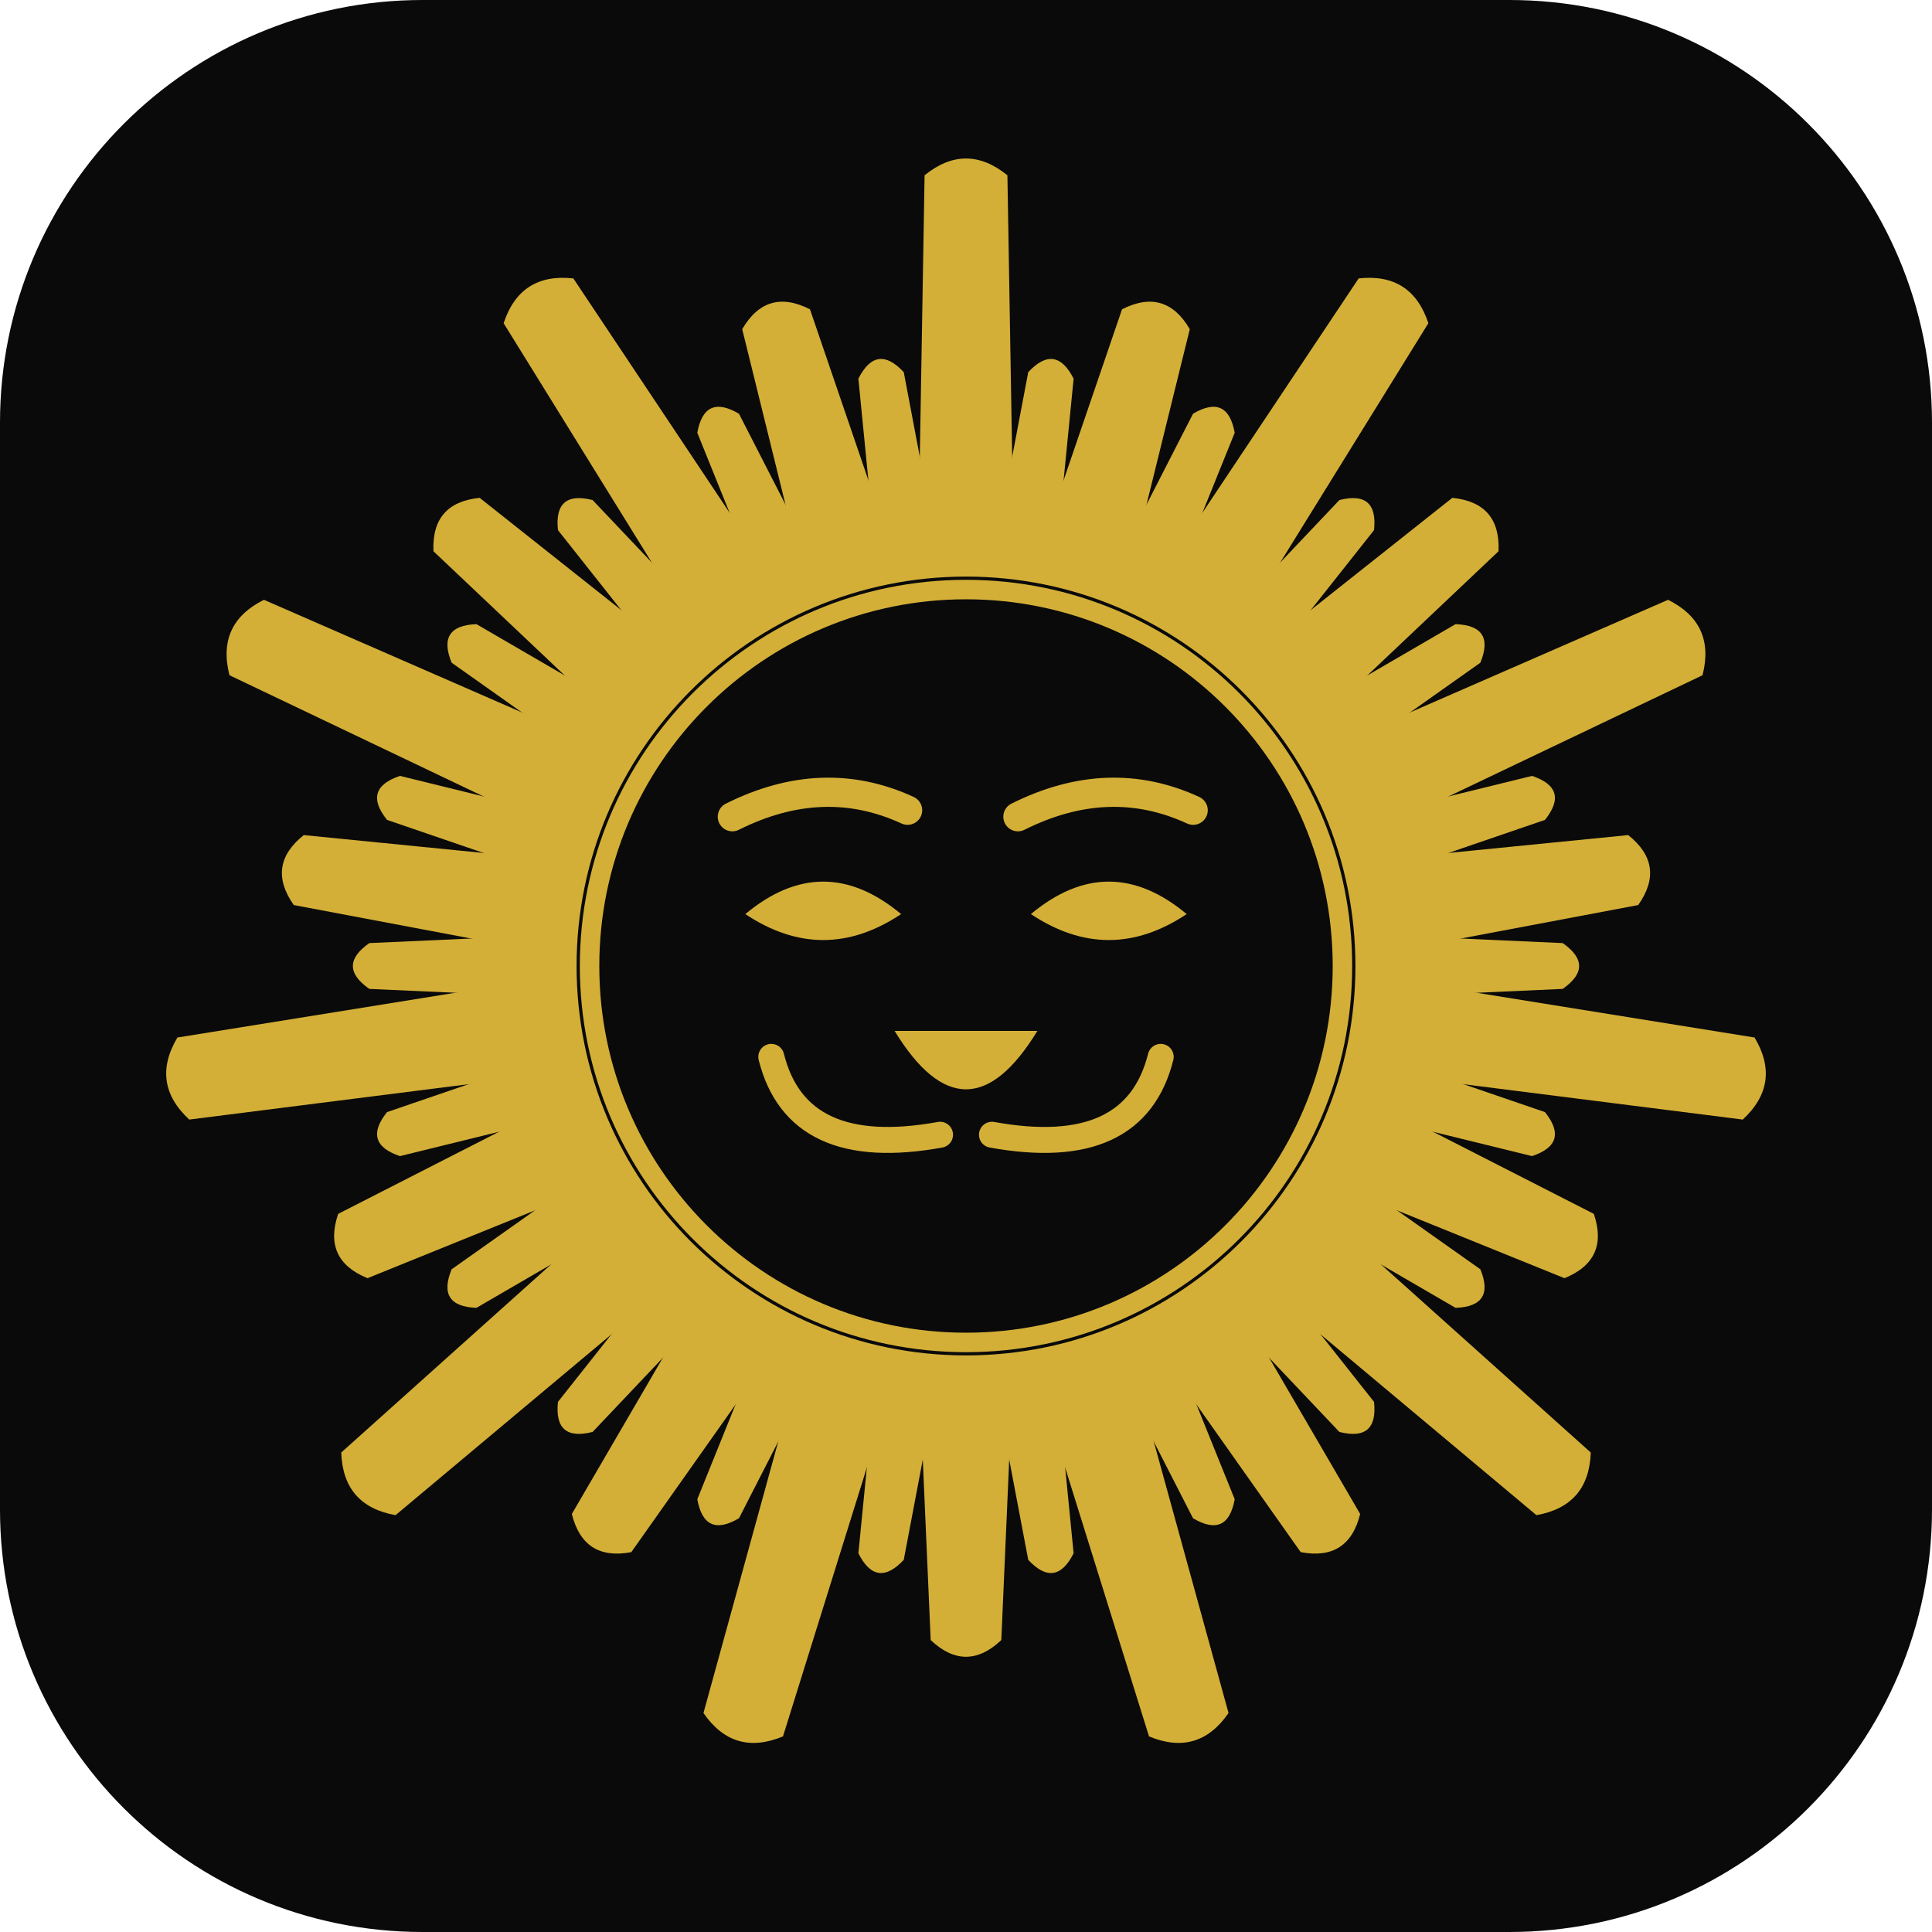
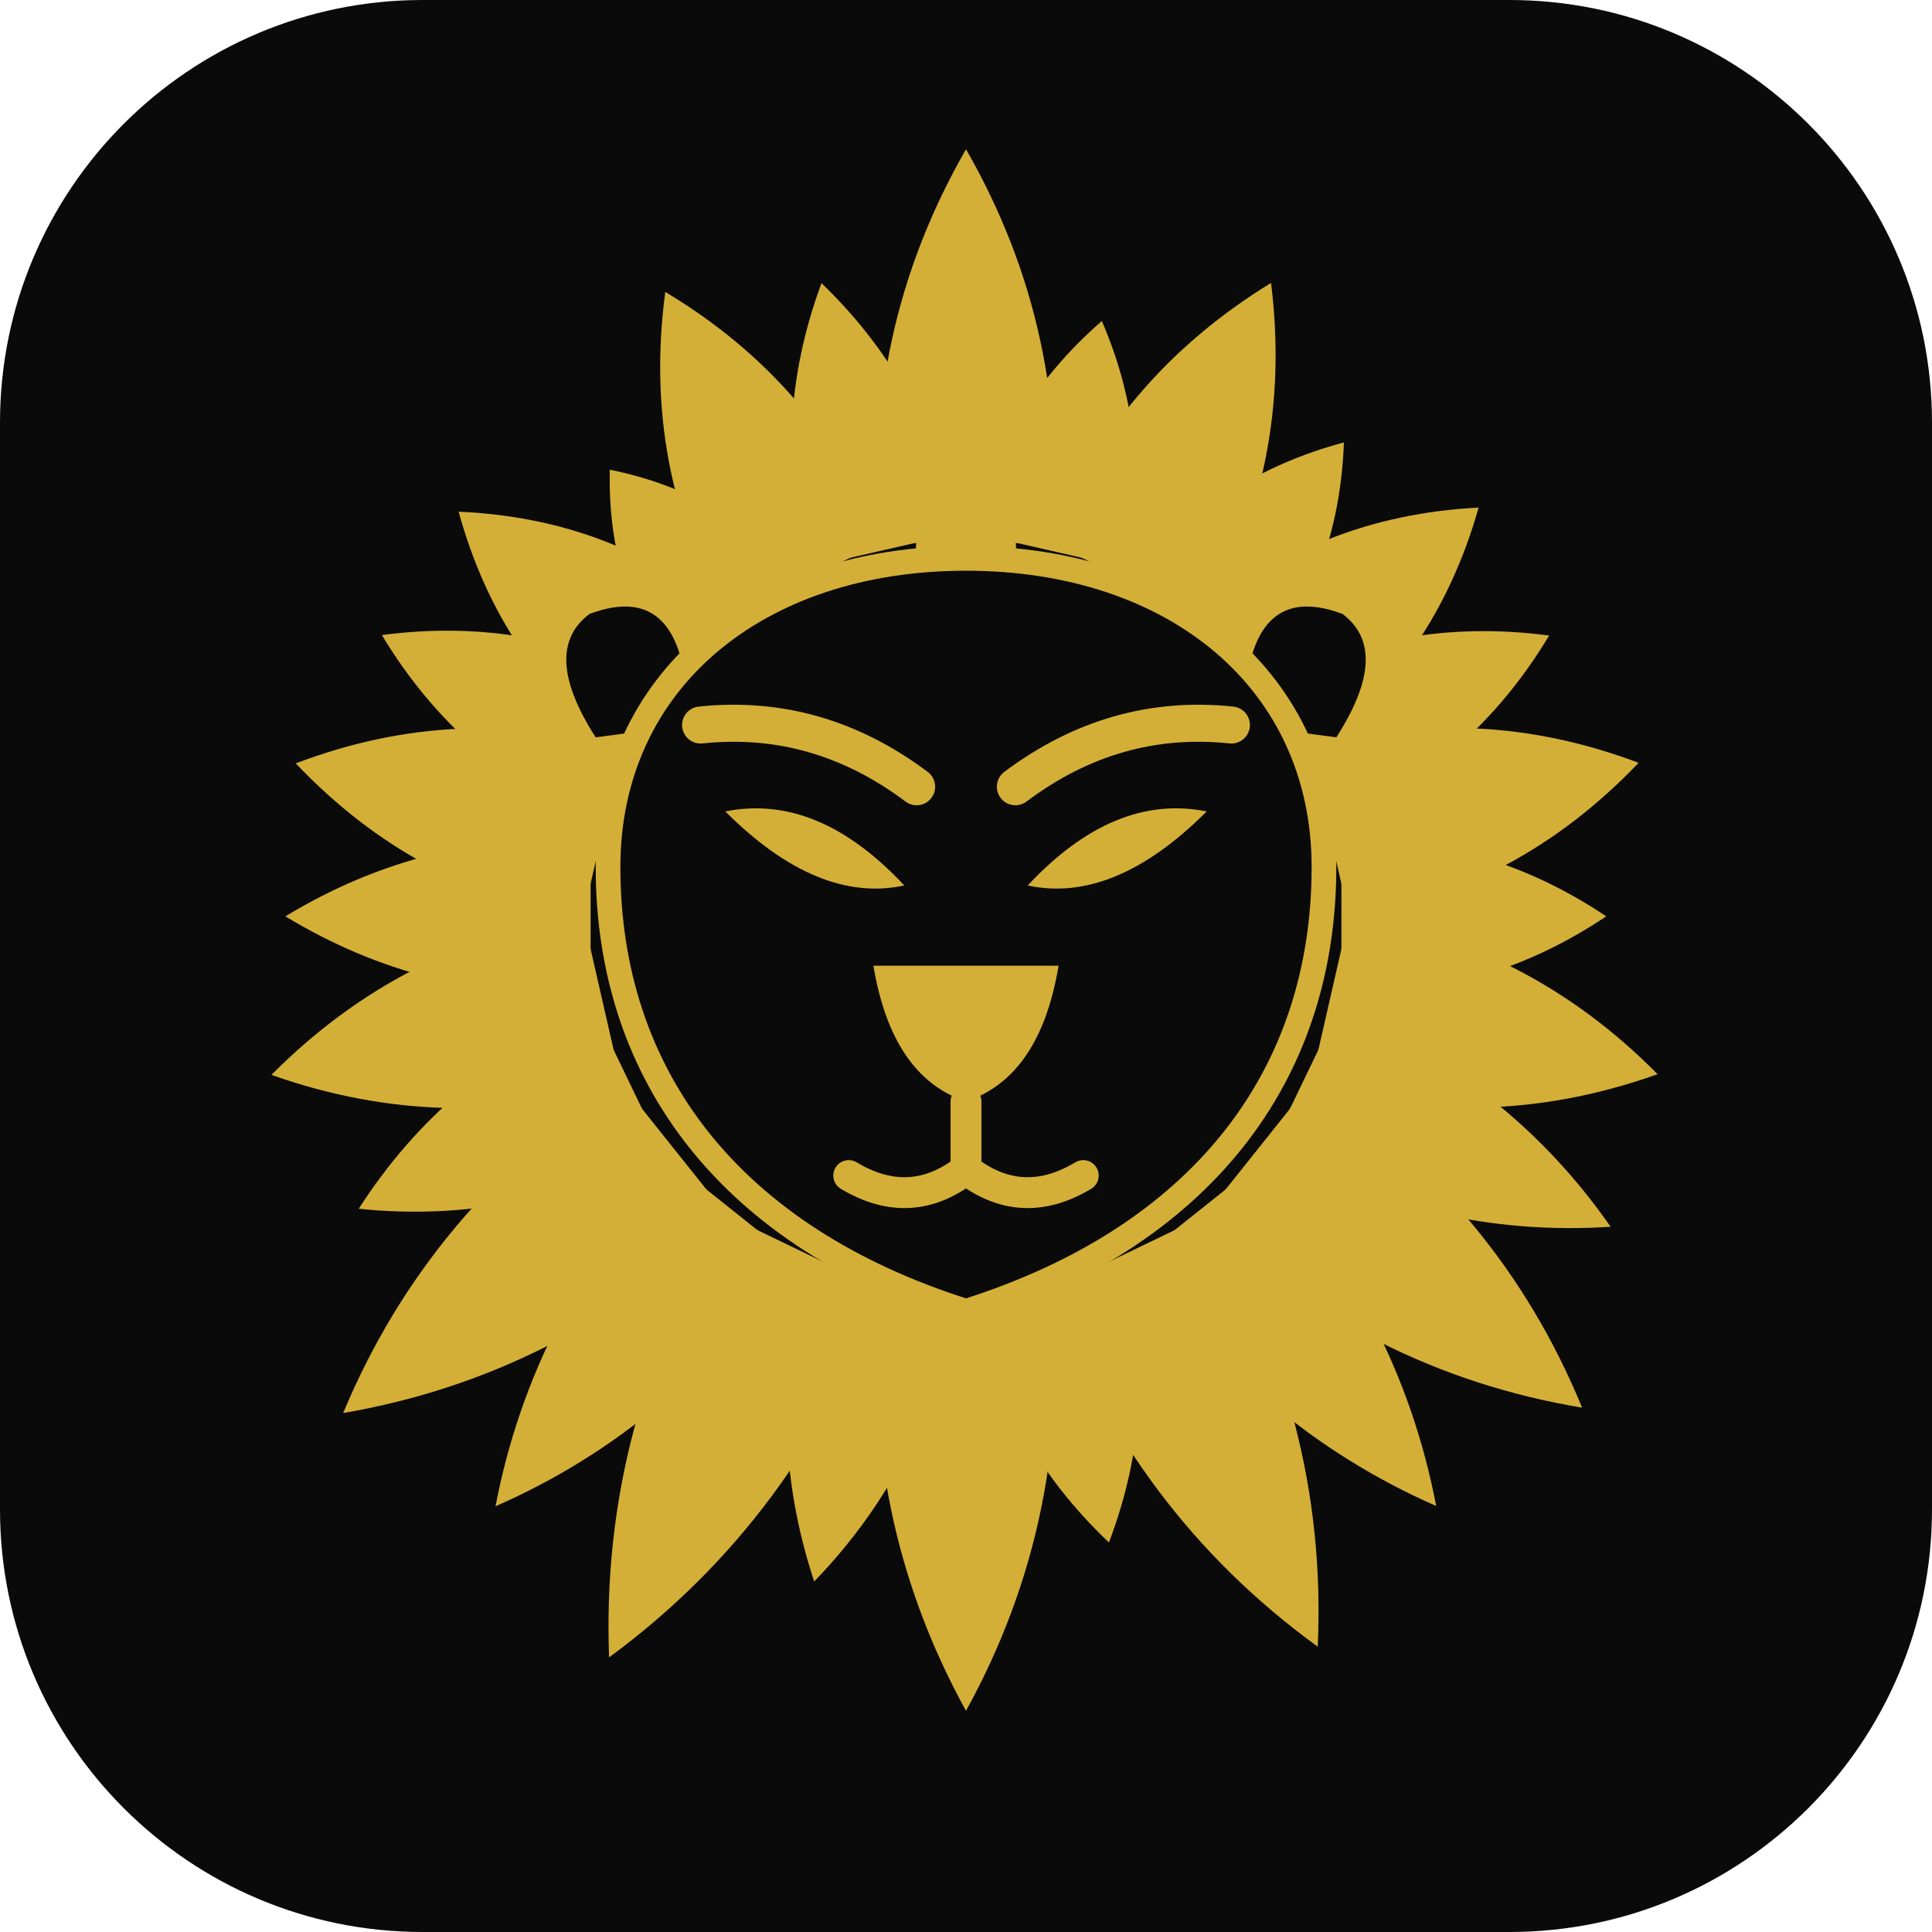
<svg xmlns="http://www.w3.org/2000/svg" viewBox="0 0 256 256" width="256" height="256">
  <rect width="256" height="256" rx="56" fill="#0a0a0b" />
-   <g transform="translate(128 128) scale(0.86) translate(-128 -130)">
-     <g fill="#d4af37">
-       <path d="M120.53 72.48 L121.62 8.17 Q128 3 134.38 8.17 L135.47 72.48 Z" />
-       <path d="M137.04 72.71 L152.04 28.82 Q158.71 25.42 162.48 31.88 L151.37 76.92 Z" />
-       <path d="M152.81 77.58 L188.5 24.06 Q196.66 23.16 199.24 30.96 L165.38 85.65 Z" />
-       <path d="M166.58 86.69 L202.93 57.87 Q210.38 58.62 210.05 66.1 L176.36 97.98 Z" />
-       <path d="M177.22 99.31 L236.17 73.58 Q243.52 77.24 241.48 85.2 L183.42 112.9 Z" />
-       <path d="M183.87 114.42 L230.03 109.83 Q235.89 114.49 231.57 120.61 L185.99 129.21 Z" />
-       <path d="M185.99 130.79 L249.5 141.02 Q253.71 148.07 247.68 153.66 L183.87 145.58 Z" />
-       <path d="M183.42 147.1 L224.73 168.19 Q227.15 175.28 220.21 178.1 L177.22 160.69 Z" />
-       <path d="M176.36 162.02 L224.26 204.96 Q223.98 213.17 215.89 214.61 L166.58 173.31 Z" />
-       <path d="M165.38 174.35 L188.73 214.43 Q186.93 221.7 179.57 220.31 L152.81 182.42 Z" />
-       <path d="M151.37 183.08 L168.45 245.1 Q163.78 251.86 156.2 248.7 L137.04 187.29 Z" />
-       <path d="M135.47 187.52 L133.44 233.86 Q128 239 122.56 233.86 L120.53 187.52 Z" />
-       <path d="M118.96 187.29 L99.8 248.7 Q92.22 251.86 87.55 245.1 L104.63 183.08 Z" />
-       <path d="M103.19 182.42 L76.43 220.31 Q69.07 221.7 67.27 214.43 L90.62 174.35 Z" />
-       <path d="M89.42 173.31 L40.11 214.61 Q32.02 213.17 31.74 204.96 L79.64 162.02 Z" />
-       <path d="M78.78 160.69 L35.79 178.1 Q28.85 175.28 31.27 168.19 L72.58 147.1 Z" />
-       <path d="M72.13 145.58 L8.32 153.66 Q2.29 148.07 6.5 141.02 L70.01 130.79 Z" />
-       <path d="M70.01 129.21 L24.43 120.61 Q20.11 114.49 25.97 109.83 L72.13 114.42 Z" />
-       <path d="M72.58 112.9 L14.52 85.2 Q12.48 77.24 19.83 73.58 L78.78 99.31 Z" />
-       <path d="M79.64 97.98 L45.95 66.1 Q45.62 58.62 53.07 57.87 L89.42 86.69 Z" />
-       <path d="M90.62 85.65 L56.76 30.96 Q59.34 23.16 67.5 24.06 L103.19 77.58 Z" />
-       <path d="M104.63 76.92 L93.52 31.88 Q97.29 25.42 103.96 28.82 L118.96 72.71 Z" />
-       <path d="M131.22 72.09 L137.59 38.5 Q141.8 33.99 144.58 39.51 L141.23 73.53 Z" />
-       <path d="M147.4 75.34 L162.98 44.91 Q168.3 41.77 169.4 47.84 L156.6 79.54 Z" />
-       <path d="M162.02 83.02 L185.53 58.21 Q191.52 56.69 190.87 62.84 L169.66 89.64 Z" />
-       <path d="M173.87 94.51 L203.43 77.33 Q209.6 77.56 207.25 83.27 L179.34 103.01 Z" />
-       <path d="M182.01 108.87 L215.21 100.71 Q221.07 102.67 217.2 107.49 L184.86 118.57 Z" />
-       <path d="M185.78 124.94 L219.93 126.47 Q225 130 219.93 133.53 L185.78 135.06 Z" />
-       <path d="M184.86 141.43 L217.2 152.51 Q221.07 157.33 215.21 159.29 L182.01 151.13 Z" />
-       <path d="M179.34 156.99 L207.25 176.73 Q209.6 182.44 203.43 182.67 L173.87 165.49 Z" />
-       <path d="M169.66 170.36 L190.87 197.16 Q191.52 203.31 185.53 201.79 L162.02 176.98 Z" />
-       <path d="M156.6 180.46 L169.4 212.16 Q168.3 218.23 162.98 215.09 L147.4 184.66 Z" />
-       <path d="M141.23 186.47 L144.58 220.49 Q141.8 226.01 137.59 221.5 L131.22 187.91 Z" />
-       <path d="M124.78 187.91 L118.41 221.5 Q114.2 226.01 111.42 220.49 L114.77 186.47 Z" />
-       <path d="M108.6 184.66 L93.02 215.09 Q87.7 218.23 86.6 212.16 L99.4 180.46 Z" />
-       <path d="M93.98 176.98 L70.47 201.79 Q64.48 203.31 65.13 197.16 L86.34 170.36 Z" />
-       <path d="M82.13 165.49 L52.57 182.67 Q46.4 182.44 48.75 176.73 L76.66 156.99 Z" />
-       <path d="M73.99 151.13 L40.79 159.29 Q34.93 157.33 38.8 152.51 L71.14 141.43 Z" />
-       <path d="M70.22 135.06 L36.07 133.53 Q31 130 36.07 126.47 L70.22 124.94 Z" />
-       <path d="M71.14 118.57 L38.8 107.49 Q34.93 102.67 40.79 100.71 L73.99 108.87 Z" />
-       <path d="M76.66 103.01 L48.75 83.27 Q46.4 77.56 52.57 77.33 L82.13 94.51 Z" />
-       <path d="M86.34 89.64 L65.13 62.84 Q64.48 56.69 70.47 58.21 L93.98 83.02 Z" />
-       <path d="M99.4 79.54 L86.6 47.84 Q87.7 41.77 93.02 44.91 L108.6 75.34 Z" />
-       <path d="M114.77 73.53 L111.42 39.51 Q114.2 33.99 118.41 38.5 L124.78 72.09 Z" />
-       <path d="M82.13 97.88 Q74.47 70.55 100.85 81.02 Z" />
-       <path d="M155.15 81.02 Q181.53 70.55 173.87 97.88 Z" />
+   <g transform="translate(128 128) scale(0.94) translate(-128 -122)">
+     <g>
+       <g fill="#d4af37">
+         <path d="M129.28 61.02 Q132.86 43.52 147.15 31.08 Q154.64 48.49 150.27 65.81 Z" />
+         <path d="M152.58 66.92 Q163.22 53.01 181.27 48.2 Q180.6 66.87 169.41 80.34 Z" />
+         <path d="M171 82.34 Q189.24 72.62 210.2 75.42 Q199.32 93.54 180.35 101.74 Z" />
+         <path d="M180.92 104.23 Q201.04 103.47 218.25 115 Q201.04 126.53 180.92 125.77 Z" />
+         <path d="M180.35 128.26 Q204.39 137.98 218.87 158.76 Q193.6 160.39 171 147.66 Z" />
+         <path d="M169.41 149.66 Q189.06 170.87 194.28 198.12 Q168.89 186.97 152.58 163.08 Z" />
+         <path d="M150.27 164.19 Q155.55 183.78 148.15 203.26 Q133.02 188.92 129.28 168.98 Z" />
+         <path d="M126.72 168.98 Q122.77 192.02 106.6 208.76 Q99.3 186.66 105.73 164.19 Z" />
+         <path d="M103.42 163.08 Q87.1 187 61.68 198.16 Q66.91 170.9 86.59 149.66 Z" />
+         <path d="M85 147.66 Q65.05 158.56 42.4 156.22 Q54.69 137.05 75.65 128.26 Z" />
+         <path d="M75.08 125.77 Q51.88 127.02 32.06 115 Q51.88 102.98 75.08 104.23 Z" />
+         <path d="M75.65 101.74 Q56.6 93.52 45.66 75.35 Q66.69 72.57 85 82.34 Z" />
+         <path d="M86.59 80.34 Q77.39 68.7 77.79 52.04 Q94.12 55.36 103.42 66.92 Z" />
+         <path d="M105.73 65.81 Q100.24 45.7 107.63 25.74 Q122.94 40.51 126.72 61.02 Z" />
+         <path d="M115.85 62.38 Q113.25 32.54 128 6.87 Q142.75 32.54 140.15 62.38 Z" />
+         <path d="M139.88 62.32 Q149.16 39.09 171 25.71 Q174.16 51.13 161.77 72.87 Z" />
+         <path d="M161.56 72.7 Q177.57 58.55 200.26 57.38 Q194.07 79.23 176.71 91.69 Z" />
+         <path d="M176.59 91.45 Q199.6 84.61 222.81 93.36 Q205.7 111.31 182 115.13 Z" />
+         <path d="M182 114.87 Q207.21 118.76 225.49 137.25 Q201 145.98 176.59 138.55 Z" />
+         <path d="M176.71 138.31 Q203.1 155.66 214.85 184.26 Q184.35 179.17 161.56 157.3 Z" />
+         <path d="M161.77 157.13 Q179.04 185.63 177.58 217.95 Q151.4 198.94 139.88 167.68 Z" />
+         <path d="M140.15 167.62 Q143.12 199.55 128 226.99 Q112.88 199.55 115.85 167.62 Z" />
+         <path d="M116.12 167.68 Q104.35 199.84 77.69 219.46 Q76.42 186.38 94.23 157.13 Z" />
+         <path d="M94.44 157.3 Q71.21 179.67 40.2 185.02 Q52.32 155.98 79.29 138.31 Z" />
+         <path d="M79.41 138.55 Q54.79 146.07 30.09 137.35 Q48.55 118.77 74 114.87 Z" />
+         <path d="M74 115.13 Q50.49 111.32 33.52 93.44 Q56.57 84.68 79.41 91.45 Z" />
+         <path d="M79.29 91.69 Q62.39 79.48 56.48 57.96 Q78.77 58.94 94.44 72.7 Z" />
+         <path d="M94.23 72.87 Q82.3 51.76 85.61 26.98 Q107.05 39.83 116.12 62.32 Z" />
+       </g>
+       <g transform="translate(128 115) scale(0.87) translate(-128 -115)">
+         <path d="M91 89 Q91 49 63 59 Q49 70 63 93 Z" fill="#d4af37" />
+         <path d="M165 89 Q165 49 193 59 Q207 70 193 93 Z" fill="#d4af37" />
+         <path d="M83 84 Q83 60 67 66 Q59 72 68 86 Z" fill="#0a0a0b" />
+         <path d="M173 84 Q173 60 189 66 Q197 72 188 86 Z" fill="#0a0a0b" />
+         <path d="M128 37 Q142 55 132 69 Q128 73 124 69 Q114 55 128 37 Z" fill="#d4af37" />
+       </g>
    </g>
-     <circle cx="128" cy="130" r="60" fill="#0a0a0b" />
-     <circle cx="128" cy="130" r="58" fill="none" stroke="#d4af37" stroke-width="3" />
-     <g fill="#d4af37">
-       <path d="M94 122 Q106 112 118 122 Q106 130 94 122 Z" />
-       <path d="M92 107 Q106 100 119 106" fill="none" stroke="#d4af37" stroke-width="4.5" stroke-linecap="round" />
-       <path d="M138 122 Q150 112 162 122 Q150 130 138 122 Z" />
-       <path d="M136 107 Q150 100 163 106" fill="none" stroke="#d4af37" stroke-width="4.5" stroke-linecap="round" />
-       <path d="M117 140 L139 140 Q128 158 117 140 Z" />
-       <path d="M124 156 Q102 160 98 144" fill="none" stroke="#d4af37" stroke-width="4" stroke-linecap="round" />
-       <path d="M132 156 Q154 160 158 144" fill="none" stroke="#d4af37" stroke-width="4" stroke-linecap="round" />
+     <g transform="translate(128 115) scale(0.87) translate(-128 -115)">
+       <path d="M128 57 C162 57 186 77 186 107 C186 141 166 167 128 179 C90 167 70 141 70 107 C70 77 94 57 128 57 Z" fill="#0a0a0b" stroke="#d4af37" stroke-width="4" />
+       <path d="M89 98 Q104 95 118 110 Q104 113 89 98 Z" fill="#d4af37" />
+       <path d="M85 84 Q104 82 120 94" fill="none" stroke="#d4af37" stroke-width="6" stroke-linecap="round" />
+       <path d="M167 98 Q152 95 138 110 Q152 113 167 98 Z" fill="#d4af37" />
+       <path d="M171 84 Q152 82 136 94" fill="none" stroke="#d4af37" stroke-width="6" stroke-linecap="round" />
+       <path d="M113 123 L143 123 Q140 141 128 145 Q116 141 113 123 Z" fill="#d4af37" />
+       <path d="M128 145 L128 156" fill="none" stroke="#d4af37" stroke-width="5" stroke-linecap="round" />
+       <path d="M128 156 Q119 163 109 157" fill="none" stroke="#d4af37" stroke-width="5" stroke-linecap="round" />
+       <path d="M128 156 Q137 163 147 157" fill="none" stroke="#d4af37" stroke-width="5" stroke-linecap="round" />
    </g>
  </g>
</svg>
